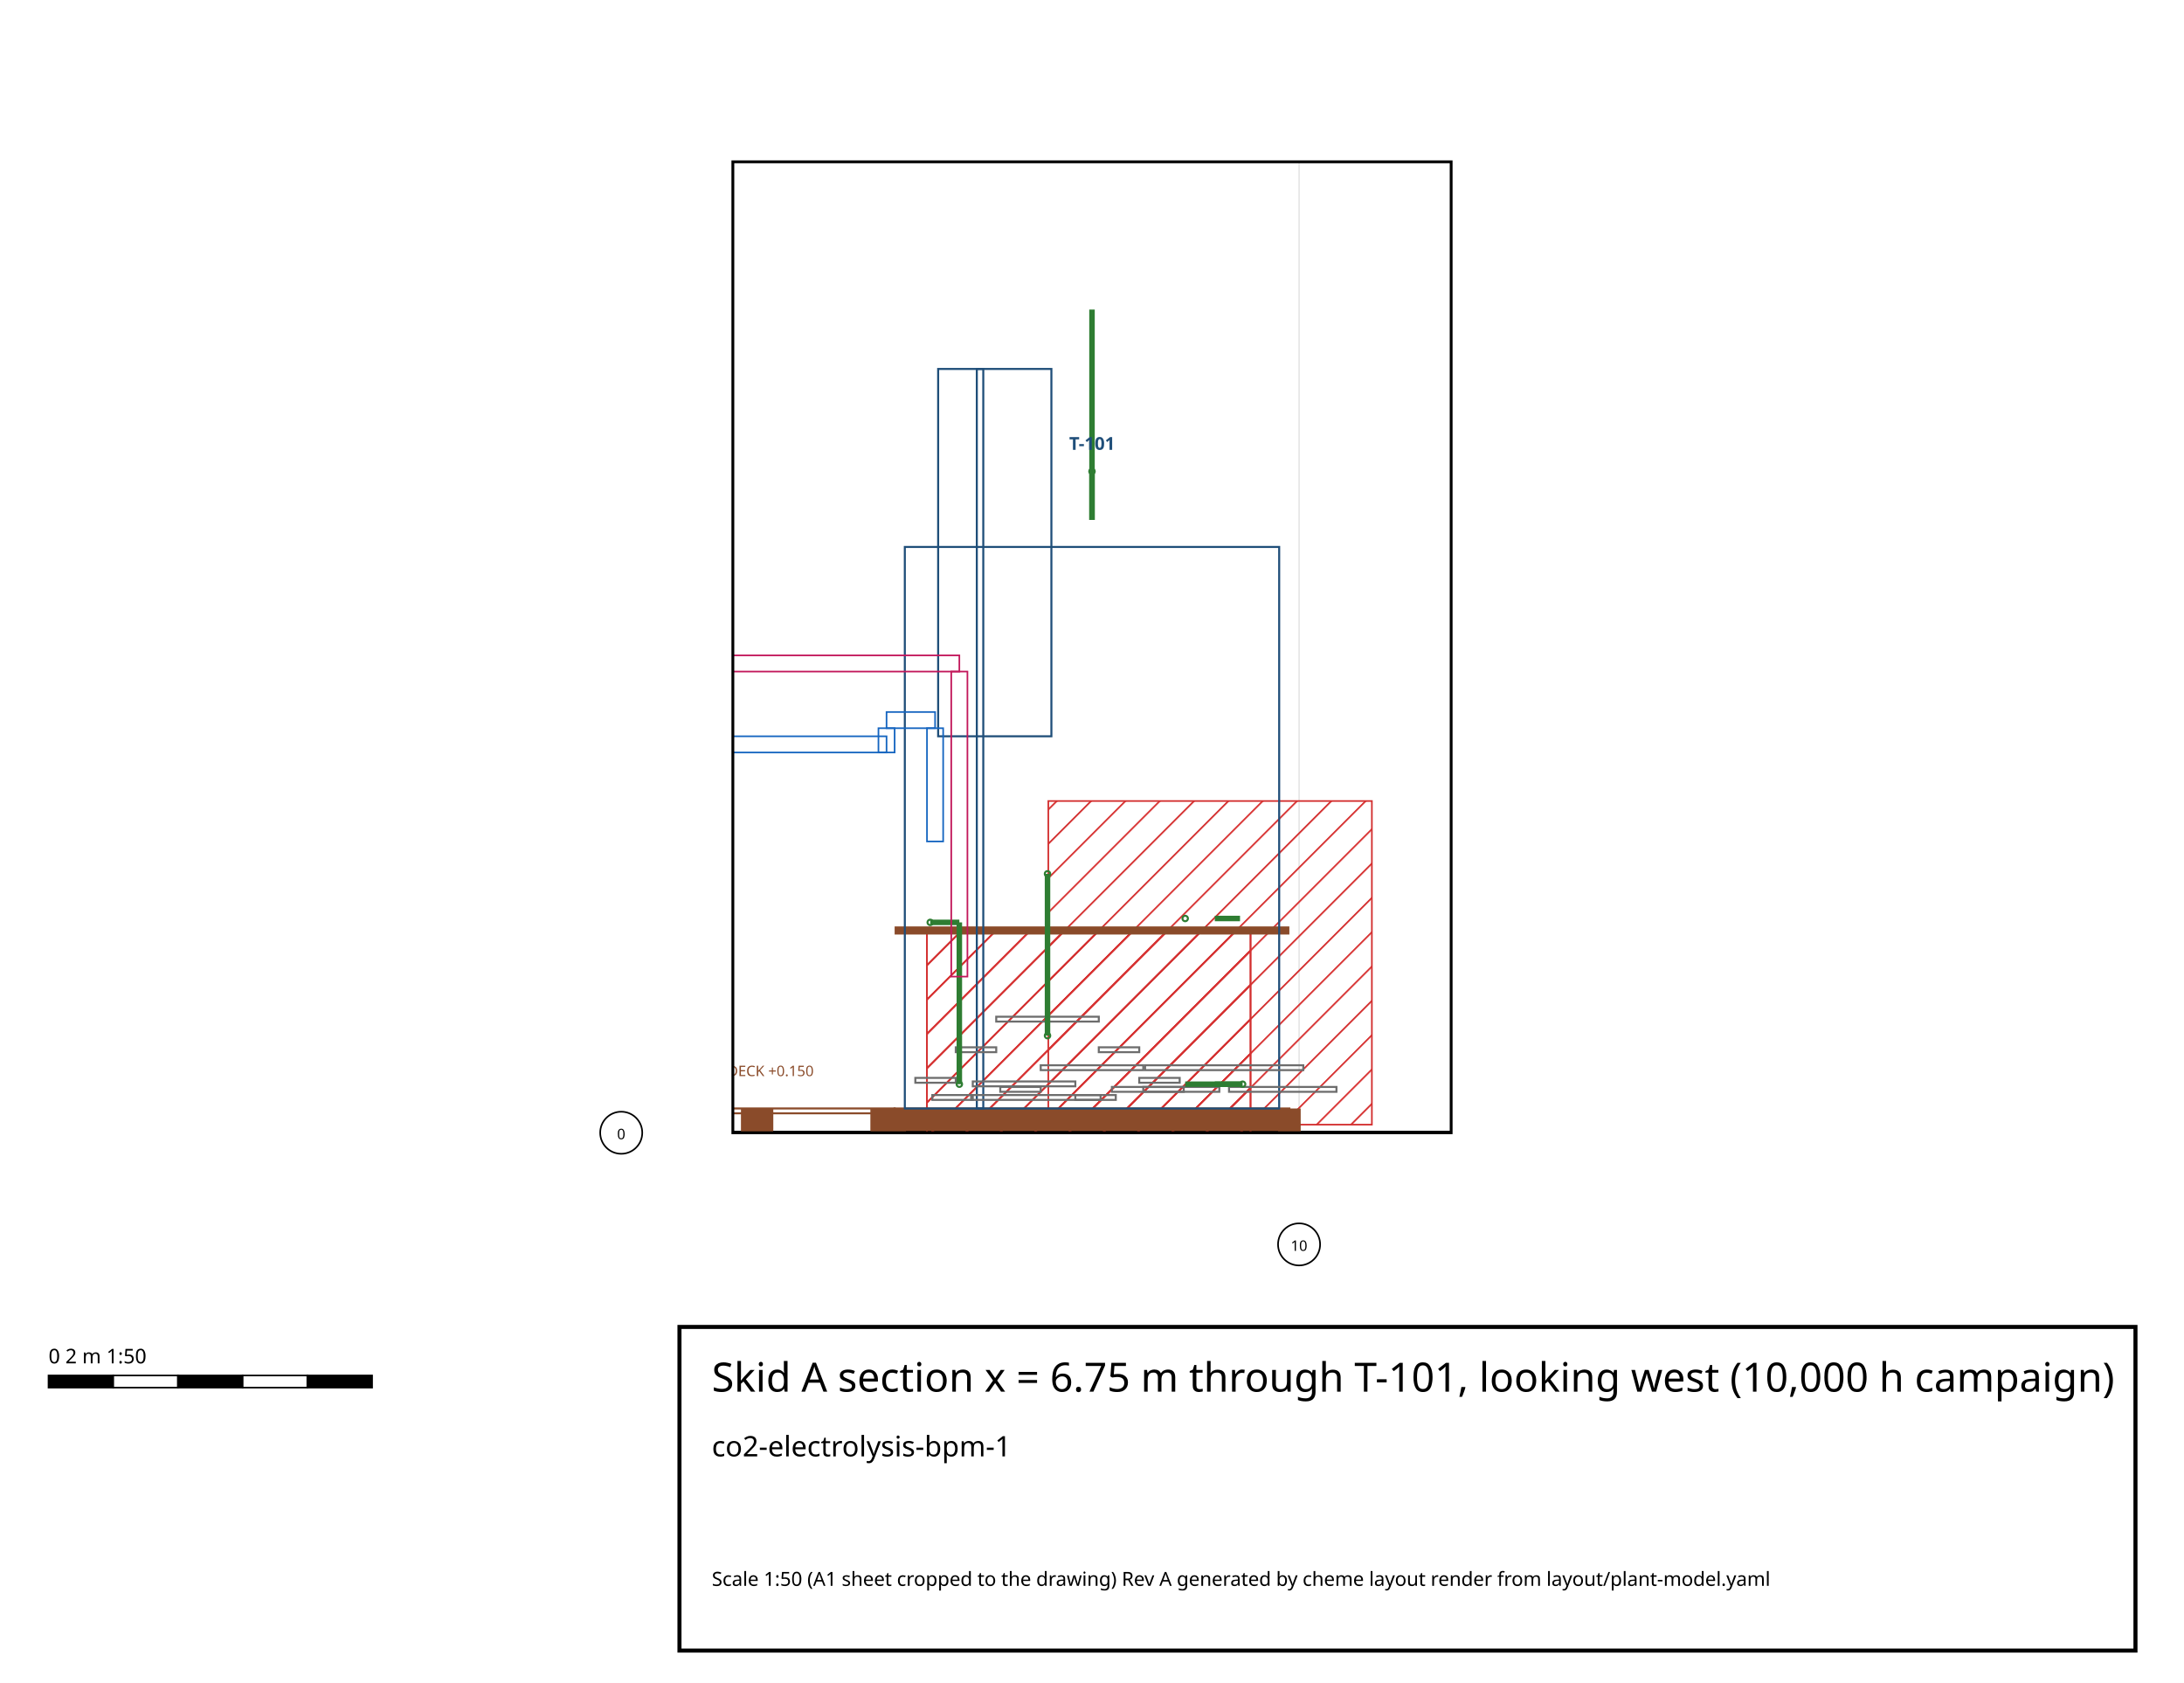
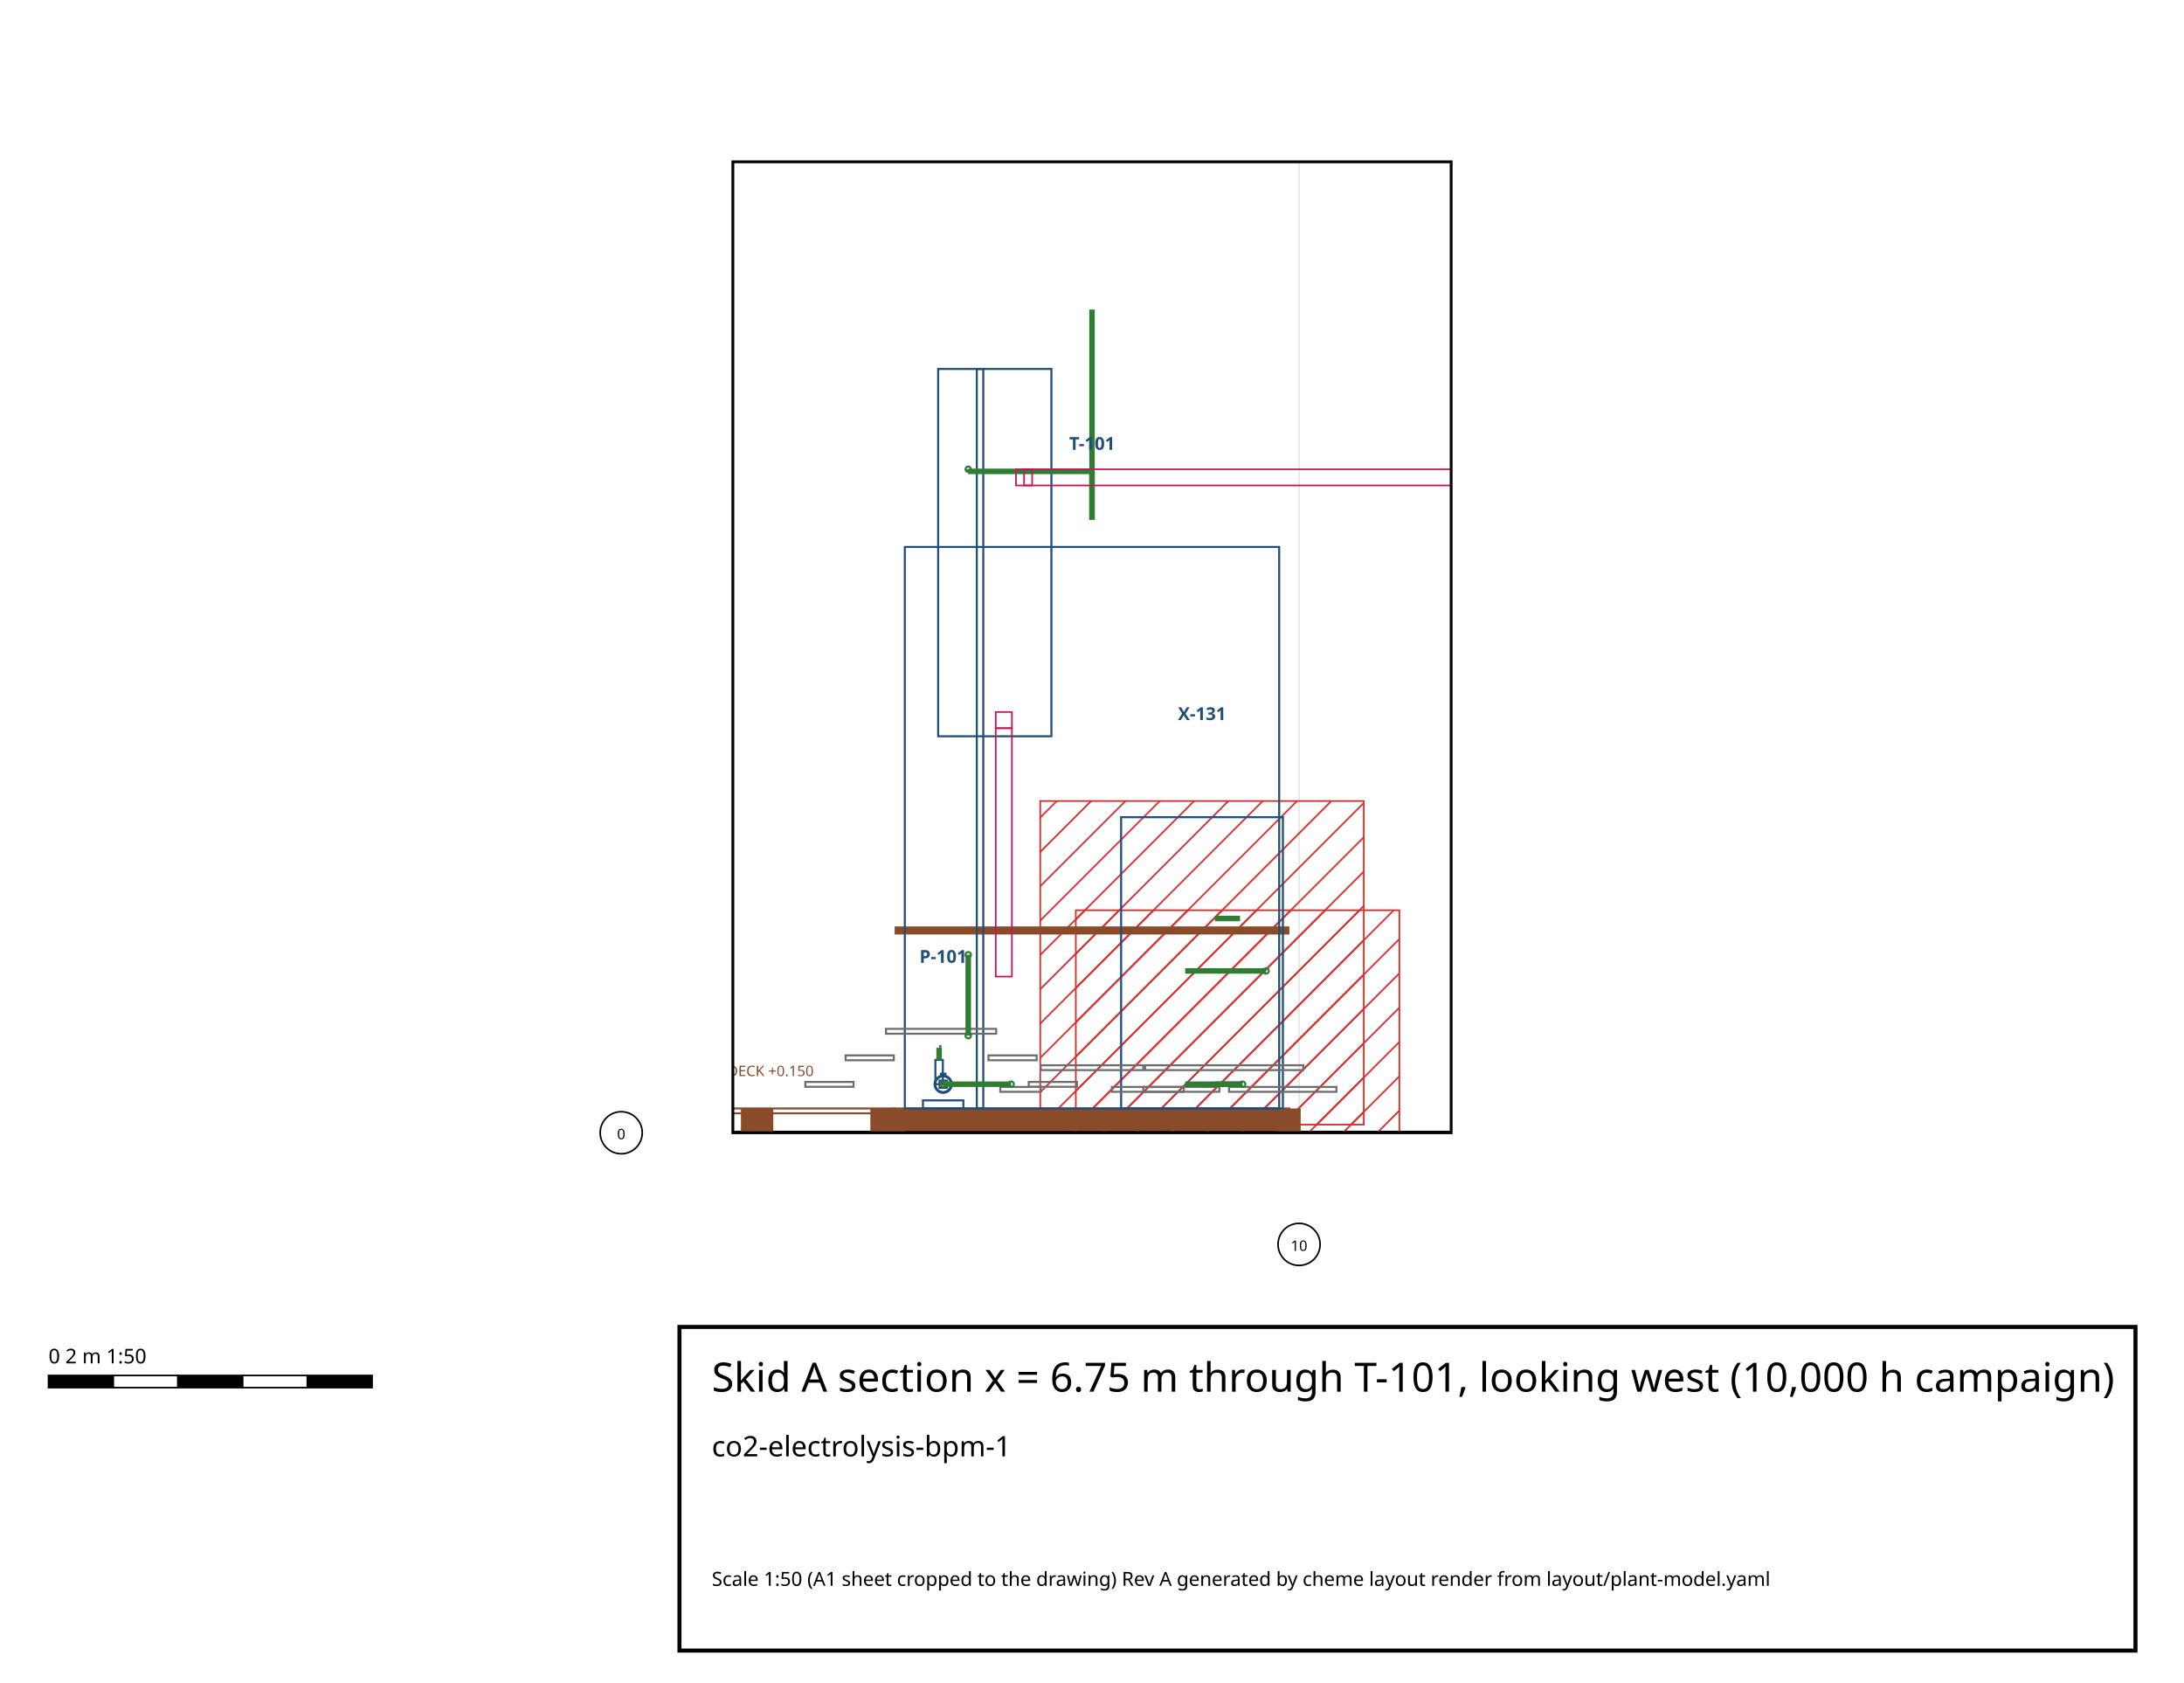
<svg xmlns="http://www.w3.org/2000/svg" width="270.00" height="208.00" viewBox="285.50 202.00 270.00 208.00">
  <defs>
    <pattern id="hatch-hazardous" width="3" height="3" patternUnits="userSpaceOnUse" patternTransform="rotate(45)">
      <line x1="0" y1="0" x2="0" y2="3" stroke="#d32f2f" stroke-width="0.4" />
    </pattern>
    <pattern id="hatch-oxygen_enriched" width="3" height="3" patternUnits="userSpaceOnUse" patternTransform="rotate(45)">
      <line x1="0" y1="0" x2="0" y2="3" stroke="#1976d2" stroke-width="0.4" />
    </pattern>
    <pattern id="hatch-oxygen_deficient" width="3" height="3" patternUnits="userSpaceOnUse" patternTransform="rotate(45)">
      <line x1="0" y1="0" x2="0" y2="3" stroke="#7b1fa2" stroke-width="0.4" />
    </pattern>
    <pattern id="hatch-keep_clear" width="3" height="3" patternUnits="userSpaceOnUse" patternTransform="rotate(45)">
      <line x1="0" y1="0" x2="0" y2="3" stroke="#ef6c00" stroke-width="0.4" />
    </pattern>
    <pattern id="hatch-laydown" width="3" height="3" patternUnits="userSpaceOnUse" patternTransform="rotate(45)">
      <line x1="0" y1="0" x2="0" y2="3" stroke="#8d6e63" stroke-width="0.4" />
    </pattern>
    <pattern id="hatch-maintenance" width="3" height="3" patternUnits="userSpaceOnUse" patternTransform="rotate(45)">
      <line x1="0" y1="0" x2="0" y2="3" stroke="#f9a825" stroke-width="0.4" />
    </pattern>
    <pattern id="hatch-escape" width="3" height="3" patternUnits="userSpaceOnUse" patternTransform="rotate(45)">
      <line x1="0" y1="0" x2="0" y2="3" stroke="#2e7d32" stroke-width="0.4" />
    </pattern>
    <clipPath id="area">
      <rect x="376.10" y="222.00" width="88.80" height="120.00" />
    </clipPath>
  </defs>
  <rect x="285.50" y="202.00" width="270.00" height="208.00" fill="#ffffff" />
  <g id="drawing" clip-path="url(#area)">
    <g id="grid">
      <polyline points="376.10,342.00 464.90,342.00" fill="none" stroke="#000" stroke-width="0.50" stroke-linecap="butt" id="grade" />
      <line x1="446.10" y1="342.00" x2="446.10" y2="222.00" stroke="#e0e0e0" stroke-width="0.15" />
      <line x1="376.10" y1="342.00" x2="464.90" y2="342.00" stroke="#e0e0e0" stroke-width="0.15" />
    </g>
    <g id="areas" />
    <g id="zones">
-       <polygon points="400.10,357.20 440.10,357.20 440.10,317.20 400.10,317.20" fill="url(#hatch-hazardous)" stroke="#d32f2f" stroke-width="0.2" id="zone-Z-HAZ-A-0" />
-       <polygon points="400.10,357.20 440.10,357.20 440.10,317.20 400.10,317.20" fill="url(#hatch-hazardous)" stroke="#d32f2f" stroke-width="0.2" id="zone-Z-HAZ-A-1" />
-       <polygon points="415.10,341.00 455.10,341.00 455.10,301.00 415.10,301.00" fill="url(#hatch-hazardous)" stroke="#d32f2f" stroke-width="0.2" id="zone-Z-HAZ-A-6" />
-       <polygon points="246.10,342.00 306.10,342.00 306.10,336.00 246.10,336.00" fill="url(#hatch-crane_pad)" stroke="#ef6c00" stroke-width="0.2" id="zone-CP-A-0" />
+       <polygon points="418.50,354.50 458.50,354.50 458.50,314.50 418.50,314.50" fill="url(#hatch-hazardous)" stroke="#d32f2f" stroke-width="0.2" id="zone-Z-HAZ-A-5" />
+       <polygon points="414.10,341.00 454.10,341.00 454.10,301.00 414.10,301.00" fill="url(#hatch-hazardous)" stroke="#d32f2f" stroke-width="0.2" id="zone-Z-HAZ-A-6" />
+       <polygon points="246.10,342.00 376.10,342.00 376.10,336.00 246.10,336.00" fill="url(#hatch-crane_pad)" stroke="#ef6c00" stroke-width="0.2" id="zone-CP-A-0" />
    </g>
    <g id="roads" />
    <g id="buildings" />
    <g id="racks">
-       <polyline points="351.10,342.00 351.10,286.00" fill="none" stroke="#7a5c3e" stroke-width="6.00" stroke-linecap="butt" />
-       <polyline points="321.10,342.00 321.10,286.00" fill="none" stroke="#7a5c3e" stroke-width="6.00" stroke-linecap="butt" />
-       <polyline points="351.10,288.00 321.10,288.00" fill="none" stroke="#7a5c3e" stroke-width="4.00" stroke-linecap="butt" />
-       <polyline points="351.10,286.00 351.10,285.00" fill="none" stroke="#7a5c3e" stroke-width="6.00" stroke-linecap="butt" />
-       <polyline points="321.10,286.00 321.10,285.00" fill="none" stroke="#7a5c3e" stroke-width="6.00" stroke-linecap="butt" />
-       <polyline points="351.10,287.00 321.10,287.00" fill="none" stroke="#7a5c3e" stroke-width="4.00" stroke-linecap="butt" />
+       <polyline points="531.10,342.00 531.10,278.00" fill="none" stroke="#7a5c3e" stroke-width="6.00" stroke-linecap="butt" />
+       <polyline points="501.10,342.00 501.10,278.00" fill="none" stroke="#7a5c3e" stroke-width="6.00" stroke-linecap="butt" />
+       <polyline points="531.10,280.00 501.10,280.00" fill="none" stroke="#7a5c3e" stroke-width="4.00" stroke-linecap="butt" />
+       <polyline points="531.10,278.00 531.10,277.00" fill="none" stroke="#7a5c3e" stroke-width="6.00" stroke-linecap="butt" />
+       <polyline points="501.10,278.00 501.10,277.00" fill="none" stroke="#7a5c3e" stroke-width="6.00" stroke-linecap="butt" />
+       <polyline points="531.10,279.00 501.10,279.00" fill="none" stroke="#7a5c3e" stroke-width="4.00" stroke-linecap="butt" />
    </g>
    <g id="structures">
      <polyline points="396.10,342.00 396.10,339.00" fill="none" stroke="#8a4b2a" stroke-width="2.80" stroke-linecap="butt" />
      <polyline points="444.90,342.00 444.90,339.00" fill="none" stroke="#8a4b2a" stroke-width="2.80" stroke-linecap="butt" />
      <polyline points="396.10,340.40 396.10,340.40" fill="none" stroke="#8a4b2a" stroke-width="2.80" stroke-linecap="butt" />
      <polyline points="444.90,340.40 444.90,340.40" fill="none" stroke="#8a4b2a" stroke-width="2.80" stroke-linecap="butt" />
      <polyline points="396.10,340.40 444.90,340.40" fill="none" stroke="#8a4b2a" stroke-width="2.80" stroke-linecap="butt" />
      <polygon points="396.10,339.60 444.90,339.60 444.90,339.00 396.10,339.00" fill="none" stroke="#8a4b2a" stroke-width="0.25" />
      <polyline points="396.10,317.00 396.10,317.00" fill="none" stroke="#8a4b2a" stroke-width="1.00" stroke-linecap="butt" />
      <polyline points="396.10,317.00 396.10,317.00" fill="none" stroke="#8a4b2a" stroke-width="1.00" stroke-linecap="butt" />
      <polyline points="444.90,317.00 444.90,317.00" fill="none" stroke="#8a4b2a" stroke-width="1.00" stroke-linecap="butt" />
      <polyline points="444.90,317.00 396.10,317.00" fill="none" stroke="#8a4b2a" stroke-width="1.00" stroke-linecap="butt" />
      <polyline points="395.10,342.00 395.10,339.00" fill="none" stroke="#8a4b2a" stroke-width="4.00" stroke-linecap="butt" />
      <polyline points="379.10,342.00 379.10,339.00" fill="none" stroke="#8a4b2a" stroke-width="4.00" stroke-linecap="butt" />
      <polygon points="360.10,339.60 396.10,339.60 396.10,339.00 360.10,339.00" fill="none" stroke="#8a4b2a" stroke-width="0.25" />
      <polygon points="360.10,342.60 396.10,342.60 396.10,342.00 360.10,342.00" fill="none" stroke="#8a4b2a" stroke-width="0.25" />
    </g>
    <g id="equipment">
      <g id="equipment-T-101">
        <polygon points="397.36,339.00 443.64,339.00 443.64,269.60 397.36,269.60" fill="none" stroke="#1f4e79" stroke-width="0.25" />
        <polygon points="406.26,339.00 407.06,339.00 407.06,247.60 406.26,247.60" fill="none" stroke="#1f4e79" stroke-width="0.25" />
        <polygon points="401.48,293.00 415.48,293.00 415.48,247.60 401.48,247.60" fill="none" stroke="#1f4e79" stroke-width="0.25" />
      </g>
+       <g id="equipment-P-101">
+         <polygon points="399.60,339.00 404.60,339.00 404.60,338.00 399.60,338.00" fill="none" stroke="#1f4e79" stroke-width="0.25" />
+         <circle cx="402.10" cy="336.00" r="1.00" fill="none" stroke="#1f4e79" stroke-width="0.3" />
+         <polygon points="401.14,336.00 402.06,336.00 402.06,333.00 401.14,333.00" fill="none" stroke="#1f4e79" stroke-width="0.25" />
+         <polygon points="401.65,336.45 402.55,336.45 402.55,335.55 401.65,335.55" fill="none" stroke="#1f4e79" stroke-width="0.25" />
+         <circle cx="402.10" cy="336.00" r="1.04" fill="none" stroke="#1f4e79" stroke-width="0.3" />
+         <polygon points="401.82,335.02 402.38,335.02 402.38,334.70 401.82,334.70" fill="none" stroke="#1f4e79" stroke-width="0.25" />
+       </g>
+       <g id="equipment-X-131">
+         <polygon points="424.10,339.00 444.10,339.00 444.10,303.00 424.10,303.00" fill="none" stroke="#1f4e79" stroke-width="0.25" />
+       </g>
    </g>
    <g id="platforms">
      <polygon points="414.16,334.26 426.84,334.26 426.84,333.66 414.16,333.66" fill="none" stroke="#6d6d6d" stroke-width="0.25" />
      <polygon points="409.16,336.94 414.16,336.94 414.16,336.34 409.16,336.34" fill="none" stroke="#6d6d6d" stroke-width="0.25" />
      <polygon points="426.84,336.94 431.84,336.94 431.84,336.34 426.84,336.34" fill="none" stroke="#6d6d6d" stroke-width="0.25" />
-       <polygon points="405.56,337.94 421.56,337.94 421.56,337.34 405.56,337.34" fill="none" stroke="#6d6d6d" stroke-width="0.25" />
-       <polygon points="405.76,336.26 418.44,336.26 418.44,335.66 405.76,335.66" fill="none" stroke="#6d6d6d" stroke-width="0.25" />
-       <polygon points="400.76,337.94 405.76,337.94 405.76,337.34 400.76,337.34" fill="none" stroke="#6d6d6d" stroke-width="0.25" />
-       <polygon points="418.44,337.94 423.44,337.94 423.44,337.34 418.44,337.34" fill="none" stroke="#6d6d6d" stroke-width="0.25" />
-       <polygon points="408.66,328.26 421.34,328.26 421.34,327.66 408.66,327.66" fill="none" stroke="#6d6d6d" stroke-width="0.25" />
-       <polygon points="426.34,335.82 431.34,335.82 431.34,335.22 426.34,335.22" fill="none" stroke="#6d6d6d" stroke-width="0.25" />
-       <polygon points="421.34,332.04 426.34,332.04 426.34,331.44 421.34,331.44" fill="none" stroke="#6d6d6d" stroke-width="0.25" />
-       <polygon points="398.66,335.82 403.66,335.82 403.66,335.22 398.66,335.22" fill="none" stroke="#6d6d6d" stroke-width="0.25" />
-       <polygon points="403.66,332.04 408.66,332.04 408.66,331.44 403.66,331.44" fill="none" stroke="#6d6d6d" stroke-width="0.25" />
+       <polygon points="395.03,329.76 408.65,329.76 408.65,329.16 395.03,329.16" fill="none" stroke="#6d6d6d" stroke-width="0.25" />
+       <polygon points="385.06,336.32 391.02,336.32 391.02,335.72 385.06,335.72" fill="none" stroke="#6d6d6d" stroke-width="0.25" />
+       <polygon points="390.04,333.04 396.00,333.04 396.00,332.44 390.04,332.44" fill="none" stroke="#6d6d6d" stroke-width="0.25" />
+       <polygon points="412.68,336.32 418.64,336.32 418.64,335.72 412.68,335.72" fill="none" stroke="#6d6d6d" stroke-width="0.25" />
+       <polygon points="407.70,333.04 413.66,333.04 413.66,332.44 407.70,332.44" fill="none" stroke="#6d6d6d" stroke-width="0.25" />
      <polygon points="427.06,334.26 446.62,334.26 446.62,333.66 427.06,333.66" fill="none" stroke="#6d6d6d" stroke-width="0.25" />
      <polygon points="437.44,336.94 450.72,336.94 450.72,336.34 437.44,336.34" fill="none" stroke="#6d6d6d" stroke-width="0.25" />
      <polygon points="422.96,336.94 436.24,336.94 436.24,336.34 422.96,336.34" fill="none" stroke="#6d6d6d" stroke-width="0.25" />
    </g>
    <g id="pipes">
      <g id="pipe-P-01/Line_AN101_S1" data-line="AN-101">
-         <circle cx="400.50" cy="316.00" r="0.34" fill="none" stroke="#2e7d32" stroke-width="0.25" />
-         <polyline points="400.50,316.00 404.10,316.00" fill="none" stroke="#2e7d32" stroke-width="0.68" stroke-linecap="butt" />
-         <polyline points="404.10,316.00 404.10,336.00" fill="none" stroke="#2e7d32" stroke-width="0.68" stroke-linecap="butt" />
-         <circle cx="404.10" cy="336.00" r="0.34" fill="none" stroke="#2e7d32" stroke-width="0.25" />
+         <circle cx="410.50" cy="336.00" r="0.34" fill="none" stroke="#2e7d32" stroke-width="0.25" />
+         <polyline points="410.50,336.00 402.10,336.00" fill="none" stroke="#2e7d32" stroke-width="0.68" stroke-linecap="butt" />
+         <circle cx="402.10" cy="336.00" r="0.34" fill="none" stroke="#2e7d32" stroke-width="0.25" />
+       </g>
+       <g id="pipe-P-01/Line_AN102_S1" data-line="AN-102">
+         <polyline points="401.60,333.00 401.60,331.50" fill="none" stroke="#2e7d32" stroke-width="0.68" stroke-linecap="butt" />
+         <polyline points="401.60,331.50 401.88,331.50" fill="none" stroke="#2e7d32" stroke-width="0.68" stroke-linecap="butt" />
      </g>
      <g id="pipe-P-01/Line_AN104_S4" data-line="AN-104">
-         <circle cx="415.00" cy="330.00" r="0.34" fill="none" stroke="#2e7d32" stroke-width="0.25" />
-         <polyline points="415.00,330.00 415.00,310.00" fill="none" stroke="#2e7d32" stroke-width="0.68" stroke-linecap="butt" />
-         <circle cx="415.00" cy="310.00" r="0.34" fill="none" stroke="#2e7d32" stroke-width="0.25" />
-         <circle cx="420.50" cy="260.26" r="0.34" fill="none" stroke="#2e7d32" stroke-width="0.25" />
+         <circle cx="405.20" cy="330.00" r="0.34" fill="none" stroke="#2e7d32" stroke-width="0.25" />
+         <polyline points="405.20,330.00 405.20,320.00" fill="none" stroke="#2e7d32" stroke-width="0.68" stroke-linecap="butt" />
+         <circle cx="405.20" cy="320.00" r="0.34" fill="none" stroke="#2e7d32" stroke-width="0.25" />
+         <circle cx="405.20" cy="260.00" r="0.34" fill="none" stroke="#2e7d32" stroke-width="0.25" />
+         <polyline points="405.20,260.00 405.20,260.26" fill="none" stroke="#2e7d32" stroke-width="0.68" stroke-linecap="butt" />
+         <polyline points="405.20,260.26 420.50,260.26" fill="none" stroke="#2e7d32" stroke-width="0.68" stroke-linecap="butt" />
        <polyline points="420.50,260.26 420.50,266.26" fill="none" stroke="#2e7d32" stroke-width="0.68" stroke-linecap="butt" />
      </g>
      <g id="pipe-P-01/Line_KOH101_S1" data-line="KOH-101">
-         <circle cx="432.02" cy="315.52" r="0.34" fill="none" stroke="#2e7d32" stroke-width="0.25" />
+         <polyline points="432.02,322.00 442.02,322.00" fill="none" stroke="#2e7d32" stroke-width="0.68" stroke-linecap="butt" />
+         <circle cx="442.02" cy="322.00" r="0.34" fill="none" stroke="#2e7d32" stroke-width="0.25" />
        <polyline points="438.80,315.52 435.68,315.52" fill="none" stroke="#2e7d32" stroke-width="0.68" stroke-linecap="butt" />
      </g>
      <g id="pipe-P-01/Line_O2V101_S1" data-line="O2V-101">
        <polyline points="420.50,266.26 420.50,240.26" fill="none" stroke="#2e7d32" stroke-width="0.68" stroke-linecap="butt" />
      </g>
      <g id="pipe-P-01/Line_SP101_S1" data-line="SP-101">
        <polyline points="435.68,336.00 438.80,336.00" fill="none" stroke="#2e7d32" stroke-width="0.68" stroke-linecap="butt" />
        <circle cx="439.12" cy="336.00" r="0.34" fill="none" stroke="#2e7d32" stroke-width="0.25" />
        <polyline points="439.12,336.00 432.02,336.00" fill="none" stroke="#2e7d32" stroke-width="0.68" stroke-linecap="butt" />
      </g>
    </g>
    <g id="trays">
      <g id="tray-PT-PR-1-1" data-system="power">
-         <polygon points="341.10,285.00 343.10,285.00 343.10,283.00 341.10,283.00" fill="none" stroke="#c2185b" stroke-width="0.2" />
+         <polygon points="521.10,277.00 523.10,277.00 523.10,275.00 521.10,275.00" fill="none" stroke="#c2185b" stroke-width="0.2" />
      </g>
      <g id="tray-IT-PR-1-1" data-system="instrument">
-         <polygon points="329.10,285.00 331.10,285.00 331.10,283.00 329.10,283.00" fill="none" stroke="#1565c0" stroke-width="0.2" />
+         <polygon points="509.10,277.00 511.10,277.00 511.10,275.00 509.10,275.00" fill="none" stroke="#1565c0" stroke-width="0.2" />
      </g>
      <g id="tray-PT-M-P-101" data-system="power">
-         <polygon points="342.10,285.00 404.10,285.00 404.10,283.00 342.10,283.00" fill="none" stroke="#c2185b" stroke-width="0.2" />
-         <polygon points="403.10,322.70 405.10,322.70 405.10,285.00 403.10,285.00" fill="none" stroke="#c2185b" stroke-width="0.2" />
+         <polygon points="521.10,277.00 523.10,277.00 523.10,262.00 521.10,262.00" fill="none" stroke="#c2185b" stroke-width="0.2" />
+         <polygon points="412.10,262.00 522.10,262.00 522.10,260.00 412.10,260.00" fill="none" stroke="#c2185b" stroke-width="0.2" />
+         <polygon points="411.10,262.00 413.10,262.00 413.10,260.00 411.10,260.00" fill="none" stroke="#c2185b" stroke-width="0.2" />
+         <polygon points="408.60,292.00 410.60,292.00 410.60,290.00 408.60,290.00" fill="none" stroke="#c2185b" stroke-width="0.2" />
+         <polygon points="408.60,322.70 410.60,322.70 410.60,292.00 408.60,292.00" fill="none" stroke="#c2185b" stroke-width="0.2" />
      </g>
      <g id="tray-IT-JB-101" data-system="instrument">
-         <polygon points="330.10,285.00 340.10,285.00 340.10,283.00 330.10,283.00" fill="none" stroke="#1565c0" stroke-width="0.2" />
-         <polygon points="339.10,295.00 341.10,295.00 341.10,285.00 339.10,285.00" fill="none" stroke="#1565c0" stroke-width="0.2" />
-         <polygon points="340.10,295.00 395.10,295.00 395.10,293.00 340.10,293.00" fill="none" stroke="#1565c0" stroke-width="0.2" />
-         <polygon points="394.10,295.00 396.10,295.00 396.10,292.00 394.10,292.00" fill="none" stroke="#1565c0" stroke-width="0.2" />
-         <polygon points="395.10,292.00 401.10,292.00 401.10,290.00 395.10,290.00" fill="none" stroke="#1565c0" stroke-width="0.2" />
-         <polygon points="400.10,306.00 402.10,306.00 402.10,292.00 400.10,292.00" fill="none" stroke="#1565c0" stroke-width="0.2" />
+         <polygon points="472.10,277.00 510.10,277.00 510.10,275.00 472.10,275.00" fill="none" stroke="#1565c0" stroke-width="0.2" />
+         <polygon points="471.10,306.00 473.10,306.00 473.10,277.00 471.10,277.00" fill="none" stroke="#1565c0" stroke-width="0.2" />
      </g>
    </g>
    <g id="ducts" />
    <g id="inline" />
    <g id="labels">
-       <text x="336.10" y="280.00" font-size="1.8" font-family="sans-serif" text-anchor="start" fill="#7a5c3e">PR-1 +2.800</text>
+       <text x="516.10" y="272.00" font-size="1.8" font-family="sans-serif" text-anchor="start" fill="#7a5c3e">PR-1 +3.200</text>
      <text x="386.10" y="335.00" font-size="1.8" font-family="sans-serif" text-anchor="end" fill="#8a4b2a">DECK +0.150</text>
      <text x="420.51" y="257.60" font-size="2.2" font-family="sans-serif" text-anchor="middle" fill="#1f4e79" font-weight="bold">T-101</text>
+       <text x="402.10" y="321.00" font-size="2.2" font-family="sans-serif" text-anchor="middle" fill="#1f4e79" font-weight="bold">P-101</text>
+       <text x="434.10" y="291.00" font-size="2.2" font-family="sans-serif" text-anchor="middle" fill="#1f4e79" font-weight="bold">X-131</text>
    </g>
  </g>
  <rect x="376.10" y="222.00" width="88.80" height="120.00" fill="none" stroke="#000" stroke-width="0.35" />
  <g class="bubble" transform="translate(0.00,9.80)">
    <circle cx="446.10" cy="346.00" r="2.6" fill="#fff" stroke="#000" stroke-width="0.2" />
    <text x="446.10" y="346.80" font-size="1.8" font-family="sans-serif" text-anchor="middle">10</text>
  </g>
  <g class="bubble" transform="translate(-9.80,0.00)">
    <circle cx="372.10" cy="342.00" r="2.6" fill="#fff" stroke="#000" stroke-width="0.2" />
    <text x="372.10" y="342.80" font-size="1.8" font-family="sans-serif" text-anchor="middle">0</text>
  </g>
  <g id="scale-bar" transform="translate(276.50,-168.00)">
    <rect x="15.00" y="540.00" width="8.00" height="1.5" fill="#000" stroke="#000" stroke-width="0.2" />
    <rect x="23.00" y="540.00" width="8.00" height="1.5" fill="#fff" stroke="#000" stroke-width="0.2" />
    <rect x="31.00" y="540.00" width="8.00" height="1.5" fill="#000" stroke="#000" stroke-width="0.2" />
    <rect x="39.00" y="540.00" width="8.00" height="1.5" fill="#fff" stroke="#000" stroke-width="0.2" />
    <rect x="47.00" y="540.00" width="8.00" height="1.5" fill="#000" stroke="#000" stroke-width="0.2" />
    <text x="15.00" y="538.50" font-size="2.5" font-family="sans-serif">0      2 m    1:50</text>
  </g>
  <g id="title-block" transform="translate(-281.50,-178.00)">
    <rect x="651.0" y="544.0" width="180" height="40.0" fill="#fff" stroke="#000" stroke-width="0.5" />
    <text x="655.0" y="552.0" font-size="5" font-family="sans-serif">Skid A section x = 6.75 m through T-101, looking west (10,000 h campaign)</text>
    <text x="655.0" y="560.0" font-size="3.5" font-family="sans-serif">co2-electrolysis-bpm-1</text>
    <text x="655.0" y="568.0" font-size="2.8" font-family="sans-serif" />
    <text x="655.0" y="576.0" font-size="2.4" font-family="sans-serif">Scale 1:50 (A1 sheet cropped to the drawing)   Rev A   generated by cheme layout render from layout/plant-model.yaml</text>
  </g>
</svg>
